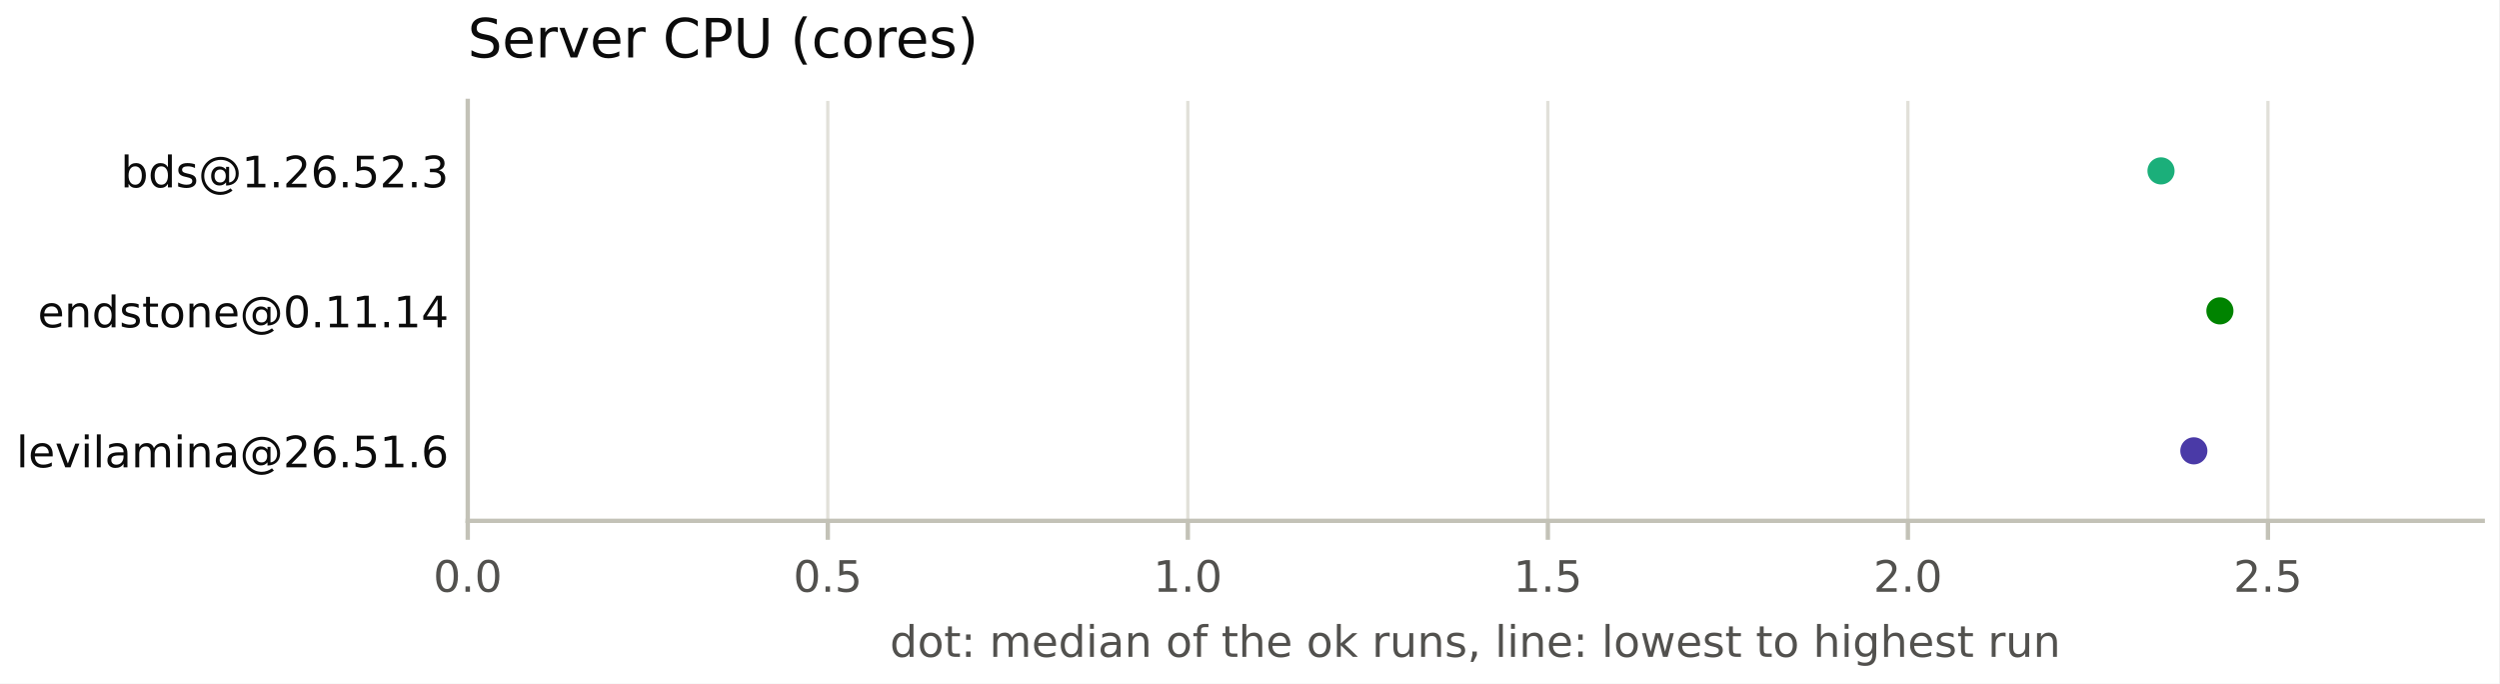
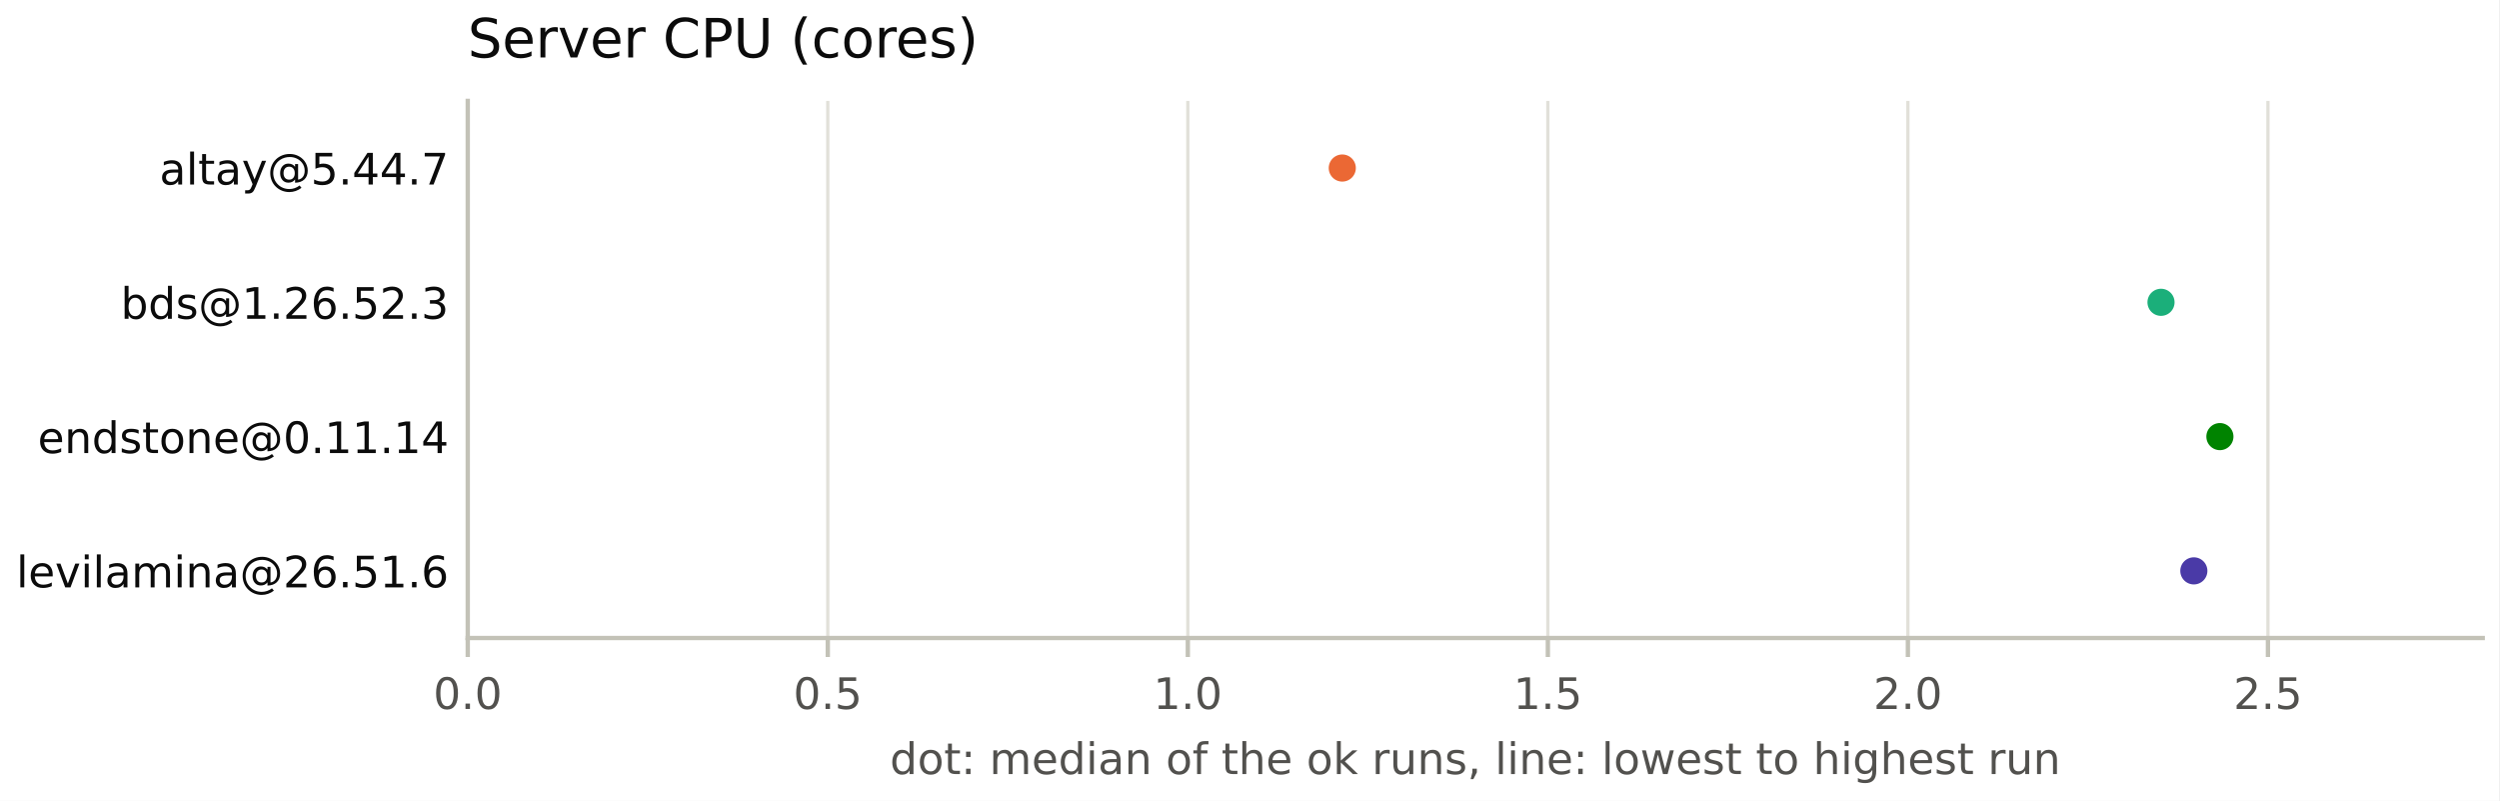
- <svg xmlns="http://www.w3.org/2000/svg" xmlns:xlink="http://www.w3.org/1999/xlink" width="460.8pt" height="126pt" viewBox="0 0 460.8 126" version="1.1">
+ <svg xmlns="http://www.w3.org/2000/svg" xmlns:xlink="http://www.w3.org/1999/xlink" width="460.8pt" height="147.6pt" viewBox="0 0 460.8 147.6" version="1.1">
  <defs>
    <style type="text/css">*{stroke-linejoin: round; stroke-linecap: butt}</style>
  </defs>
  <g id="figure_1">
    <g id="patch_1">
-       <path d="M 0 126  L 460.8 126  L 460.8 0  L 0 0  z " style="fill: #ffffff" />
+       <path d="M 0 147.6  L 460.8 147.6  L 460.8 0  L 0 0  z " style="fill: #ffffff" />
    </g>
    <g id="axes_1">
      <g id="patch_2">
-         <path d="M 86.25 95.999  L 457.8 95.999  L 457.8 18.598  L 86.25 18.598  z " style="fill: #ffffff" />
+         <path d="M 86.25 117.599  L 457.8 117.599  L 457.8 18.598  L 86.25 18.598  z " style="fill: #ffffff" />
      </g>
      <g id="matplotlib.axis_1">
        <g id="xtick_1">
          <g id="line2d_1">
-             <path d="M 86.25 95.999  L 86.25 18.598  " clip-path="url(#pf0646c6caa)" style="fill: none; stroke: #e1e0d9; stroke-width: 0.6; stroke-linecap: square" />
+             <path d="M 86.25 117.599  L 86.25 18.598  " clip-path="url(#pf6210214ea)" style="fill: none; stroke: #e1e0d9; stroke-width: 0.6; stroke-linecap: square" />
          </g>
          <g id="line2d_2">
            <defs>
-               <path id="mbf30def344" d="M 0 0  L 0 3.5  " style="stroke: #c3c2b7; stroke-width: 0.8" />
+               <path id="m7202a39d6b" d="M 0 0  L 0 3.5  " style="stroke: #c3c2b7; stroke-width: 0.8" />
            </defs>
            <g>
-               <use xlink:href="#mbf30def344" x="86.25" y="95.999" style="fill: #c3c2b7; stroke: #c3c2b7; stroke-width: 0.8" />
+               <use xlink:href="#m7202a39d6b" x="86.25" y="117.599" style="fill: #c3c2b7; stroke: #c3c2b7; stroke-width: 0.8" />
            </g>
          </g>
          <g id="text_1">
-             <g style="fill: #52514e" transform="translate(79.88899 109.0773) scale(0.08 -0.08)">
+             <g style="fill: #52514e" transform="translate(79.88899 130.6773) scale(0.08 -0.08)">
              <defs>
                <path id="DejaVuSans-13" d="M 2034 4250  Q 1547 4250 1301 3770  Q 1056 3291 1056 2328  Q 1056 1369 1301 889  Q 1547 409 2034 409  Q 2525 409 2770 889  Q 3016 1369 3016 2328  Q 3016 3291 2770 3770  Q 2525 4250 2034 4250  z M 2034 4750  Q 2819 4750 3233 4129  Q 3647 3509 3647 2328  Q 3647 1150 3233 529  Q 2819 -91 2034 -91  Q 1250 -91 836 529  Q 422 1150 422 2328  Q 422 3509 836 4129  Q 1250 4750 2034 4750  z " transform="scale(0.015625)" />
                <path id="DejaVuSans-11" d="M 684 794  L 1344 794  L 1344 0  L 684 0  L 684 794  z " transform="scale(0.015625)" />
              </defs>
              <use xlink:href="#DejaVuSans-13" />
              <use xlink:href="#DejaVuSans-11" transform="translate(63.625 0)" />
              <use xlink:href="#DejaVuSans-13" transform="translate(95.40625 0)" />
            </g>
          </g>
        </g>
        <g id="xtick_2">
          <g id="line2d_3">
-             <path d="M 152.639 95.999  L 152.639 18.598  " clip-path="url(#pf0646c6caa)" style="fill: none; stroke: #e1e0d9; stroke-width: 0.6; stroke-linecap: square" />
+             <path d="M 152.639 117.599  L 152.639 18.598  " clip-path="url(#pf6210214ea)" style="fill: none; stroke: #e1e0d9; stroke-width: 0.6; stroke-linecap: square" />
          </g>
          <g id="line2d_4">
            <g>
-               <use xlink:href="#mbf30def344" x="152.639" y="95.999" style="fill: #c3c2b7; stroke: #c3c2b7; stroke-width: 0.8" />
+               <use xlink:href="#m7202a39d6b" x="152.639" y="117.599" style="fill: #c3c2b7; stroke: #c3c2b7; stroke-width: 0.8" />
            </g>
          </g>
          <g id="text_2">
-             <g style="fill: #52514e" transform="translate(146.2775 109.0773) scale(0.08 -0.08)">
+             <g style="fill: #52514e" transform="translate(146.2775 130.6773) scale(0.08 -0.08)">
              <defs>
                <path id="DejaVuSans-18" d="M 691 4666  L 3169 4666  L 3169 4134  L 1269 4134  L 1269 2991  Q 1406 3038 1543 3061  Q 1681 3084 1819 3084  Q 2600 3084 3056 2656  Q 3513 2228 3513 1497  Q 3513 744 3044 326  Q 2575 -91 1722 -91  Q 1428 -91 1123 -41  Q 819 9 494 109  L 494 744  Q 775 591 1075 516  Q 1375 441 1709 441  Q 2250 441 2565 725  Q 2881 1009 2881 1497  Q 2881 1984 2565 2268  Q 2250 2553 1709 2553  Q 1456 2553 1204 2497  Q 953 2441 691 2322  L 691 4666  z " transform="scale(0.015625)" />
              </defs>
              <use xlink:href="#DejaVuSans-13" />
              <use xlink:href="#DejaVuSans-11" transform="translate(63.625 0)" />
              <use xlink:href="#DejaVuSans-18" transform="translate(95.40625 0)" />
            </g>
          </g>
        </g>
        <g id="xtick_3">
          <g id="line2d_5">
-             <path d="M 219.027 95.999  L 219.027 18.598  " clip-path="url(#pf0646c6caa)" style="fill: none; stroke: #e1e0d9; stroke-width: 0.6; stroke-linecap: square" />
+             <path d="M 219.027 117.599  L 219.027 18.598  " clip-path="url(#pf6210214ea)" style="fill: none; stroke: #e1e0d9; stroke-width: 0.6; stroke-linecap: square" />
          </g>
          <g id="line2d_6">
            <g>
-               <use xlink:href="#mbf30def344" x="219.027" y="95.999" style="fill: #c3c2b7; stroke: #c3c2b7; stroke-width: 0.8" />
+               <use xlink:href="#m7202a39d6b" x="219.027" y="117.599" style="fill: #c3c2b7; stroke: #c3c2b7; stroke-width: 0.8" />
            </g>
          </g>
          <g id="text_3">
-             <g style="fill: #52514e" transform="translate(212.6661 109.0773) scale(0.08 -0.08)">
+             <g style="fill: #52514e" transform="translate(212.6661 130.6773) scale(0.08 -0.08)">
              <defs>
                <path id="DejaVuSans-14" d="M 794 531  L 1825 531  L 1825 4091  L 703 3866  L 703 4441  L 1819 4666  L 2450 4666  L 2450 531  L 3481 531  L 3481 0  L 794 0  L 794 531  z " transform="scale(0.015625)" />
              </defs>
              <use xlink:href="#DejaVuSans-14" />
              <use xlink:href="#DejaVuSans-11" transform="translate(63.625 0)" />
              <use xlink:href="#DejaVuSans-13" transform="translate(95.40625 0)" />
            </g>
          </g>
        </g>
        <g id="xtick_4">
          <g id="line2d_7">
-             <path d="M 285.416 95.999  L 285.416 18.598  " clip-path="url(#pf0646c6caa)" style="fill: none; stroke: #e1e0d9; stroke-width: 0.6; stroke-linecap: square" />
+             <path d="M 285.416 117.599  L 285.416 18.598  " clip-path="url(#pf6210214ea)" style="fill: none; stroke: #e1e0d9; stroke-width: 0.6; stroke-linecap: square" />
          </g>
          <g id="line2d_8">
            <g>
-               <use xlink:href="#mbf30def344" x="285.416" y="95.999" style="fill: #c3c2b7; stroke: #c3c2b7; stroke-width: 0.8" />
+               <use xlink:href="#m7202a39d6b" x="285.416" y="117.599" style="fill: #c3c2b7; stroke: #c3c2b7; stroke-width: 0.8" />
            </g>
          </g>
          <g id="text_4">
-             <g style="fill: #52514e" transform="translate(279.0547 109.0773) scale(0.08 -0.08)">
+             <g style="fill: #52514e" transform="translate(279.0547 130.6773) scale(0.08 -0.08)">
              <use xlink:href="#DejaVuSans-14" />
              <use xlink:href="#DejaVuSans-11" transform="translate(63.625 0)" />
              <use xlink:href="#DejaVuSans-18" transform="translate(95.40625 0)" />
            </g>
          </g>
        </g>
        <g id="xtick_5">
          <g id="line2d_9">
-             <path d="M 351.804 95.999  L 351.804 18.598  " clip-path="url(#pf0646c6caa)" style="fill: none; stroke: #e1e0d9; stroke-width: 0.6; stroke-linecap: square" />
+             <path d="M 351.804 117.599  L 351.804 18.598  " clip-path="url(#pf6210214ea)" style="fill: none; stroke: #e1e0d9; stroke-width: 0.6; stroke-linecap: square" />
          </g>
          <g id="line2d_10">
            <g>
-               <use xlink:href="#mbf30def344" x="351.804" y="95.999" style="fill: #c3c2b7; stroke: #c3c2b7; stroke-width: 0.8" />
+               <use xlink:href="#m7202a39d6b" x="351.804" y="117.599" style="fill: #c3c2b7; stroke: #c3c2b7; stroke-width: 0.8" />
            </g>
          </g>
          <g id="text_5">
-             <g style="fill: #52514e" transform="translate(345.4432 109.0773) scale(0.08 -0.08)">
+             <g style="fill: #52514e" transform="translate(345.4432 130.6773) scale(0.08 -0.08)">
              <defs>
                <path id="DejaVuSans-15" d="M 1228 531  L 3431 531  L 3431 0  L 469 0  L 469 531  Q 828 903 1448 1529  Q 2069 2156 2228 2338  Q 2531 2678 2651 2914  Q 2772 3150 2772 3378  Q 2772 3750 2511 3984  Q 2250 4219 1831 4219  Q 1534 4219 1204 4116  Q 875 4013 500 3803  L 500 4441  Q 881 4594 1212 4672  Q 1544 4750 1819 4750  Q 2544 4750 2975 4387  Q 3406 4025 3406 3419  Q 3406 3131 3298 2873  Q 3191 2616 2906 2266  Q 2828 2175 2409 1742  Q 1991 1309 1228 531  z " transform="scale(0.015625)" />
              </defs>
              <use xlink:href="#DejaVuSans-15" />
              <use xlink:href="#DejaVuSans-11" transform="translate(63.625 0)" />
              <use xlink:href="#DejaVuSans-13" transform="translate(95.40625 0)" />
            </g>
          </g>
        </g>
        <g id="xtick_6">
          <g id="line2d_11">
-             <path d="M 418.193 95.999  L 418.193 18.598  " clip-path="url(#pf0646c6caa)" style="fill: none; stroke: #e1e0d9; stroke-width: 0.6; stroke-linecap: square" />
+             <path d="M 418.193 117.599  L 418.193 18.598  " clip-path="url(#pf6210214ea)" style="fill: none; stroke: #e1e0d9; stroke-width: 0.6; stroke-linecap: square" />
          </g>
          <g id="line2d_12">
            <g>
-               <use xlink:href="#mbf30def344" x="418.193" y="95.999" style="fill: #c3c2b7; stroke: #c3c2b7; stroke-width: 0.8" />
+               <use xlink:href="#m7202a39d6b" x="418.193" y="117.599" style="fill: #c3c2b7; stroke: #c3c2b7; stroke-width: 0.8" />
            </g>
          </g>
          <g id="text_6">
-             <g style="fill: #52514e" transform="translate(411.8318 109.0773) scale(0.08 -0.08)">
+             <g style="fill: #52514e" transform="translate(411.8318 130.6773) scale(0.08 -0.08)">
              <use xlink:href="#DejaVuSans-15" />
              <use xlink:href="#DejaVuSans-11" transform="translate(63.625 0)" />
              <use xlink:href="#DejaVuSans-18" transform="translate(95.40625 0)" />
            </g>
          </g>
        </g>
        <g id="text_7">
-           <g style="fill: #52514e" transform="translate(164.0894 121.0779) scale(0.08 -0.08)">
+           <g style="fill: #52514e" transform="translate(164.0894 142.6779) scale(0.08 -0.08)">
            <defs>
              <path id="DejaVuSans-47" d="M 2906 2969  L 2906 4863  L 3481 4863  L 3481 0  L 2906 0  L 2906 525  Q 2725 213 2448 61  Q 2172 -91 1784 -91  Q 1150 -91 751 415  Q 353 922 353 1747  Q 353 2572 751 3078  Q 1150 3584 1784 3584  Q 2172 3584 2448 3432  Q 2725 3281 2906 2969  z M 947 1747  Q 947 1113 1208 752  Q 1469 391 1925 391  Q 2381 391 2643 752  Q 2906 1113 2906 1747  Q 2906 2381 2643 2742  Q 2381 3103 1925 3103  Q 1469 3103 1208 2742  Q 947 2381 947 1747  z " transform="scale(0.015625)" />
              <path id="DejaVuSans-52" d="M 1959 3097  Q 1497 3097 1228 2736  Q 959 2375 959 1747  Q 959 1119 1226 758  Q 1494 397 1959 397  Q 2419 397 2687 759  Q 2956 1122 2956 1747  Q 2956 2369 2687 2733  Q 2419 3097 1959 3097  z M 1959 3584  Q 2709 3584 3137 3096  Q 3566 2609 3566 1747  Q 3566 888 3137 398  Q 2709 -91 1959 -91  Q 1206 -91 779 398  Q 353 888 353 1747  Q 353 2609 779 3096  Q 1206 3584 1959 3584  z " transform="scale(0.015625)" />
              <path id="DejaVuSans-57" d="M 1172 4494  L 1172 3500  L 2356 3500  L 2356 3053  L 1172 3053  L 1172 1153  Q 1172 725 1289 603  Q 1406 481 1766 481  L 2356 481  L 2356 0  L 1766 0  Q 1100 0 847 248  Q 594 497 594 1153  L 594 3053  L 172 3053  L 172 3500  L 594 3500  L 594 4494  L 1172 4494  z " transform="scale(0.015625)" />
              <path id="DejaVuSans-1d" d="M 750 794  L 1409 794  L 1409 0  L 750 0  L 750 794  z M 750 3309  L 1409 3309  L 1409 2516  L 750 2516  L 750 3309  z " transform="scale(0.015625)" />
              <path id="DejaVuSans-3" transform="scale(0.015625)" />
              <path id="DejaVuSans-50" d="M 3328 2828  Q 3544 3216 3844 3400  Q 4144 3584 4550 3584  Q 5097 3584 5394 3201  Q 5691 2819 5691 2113  L 5691 0  L 5113 0  L 5113 2094  Q 5113 2597 4934 2840  Q 4756 3084 4391 3084  Q 3944 3084 3684 2787  Q 3425 2491 3425 1978  L 3425 0  L 2847 0  L 2847 2094  Q 2847 2600 2669 2842  Q 2491 3084 2119 3084  Q 1678 3084 1418 2786  Q 1159 2488 1159 1978  L 1159 0  L 581 0  L 581 3500  L 1159 3500  L 1159 2956  Q 1356 3278 1631 3431  Q 1906 3584 2284 3584  Q 2666 3584 2933 3390  Q 3200 3197 3328 2828  z " transform="scale(0.015625)" />
              <path id="DejaVuSans-48" d="M 3597 1894  L 3597 1613  L 953 1613  Q 991 1019 1311 708  Q 1631 397 2203 397  Q 2534 397 2845 478  Q 3156 559 3463 722  L 3463 178  Q 3153 47 2828 -22  Q 2503 -91 2169 -91  Q 1331 -91 842 396  Q 353 884 353 1716  Q 353 2575 817 3079  Q 1281 3584 2069 3584  Q 2775 3584 3186 3129  Q 3597 2675 3597 1894  z M 3022 2063  Q 3016 2534 2758 2815  Q 2500 3097 2075 3097  Q 1594 3097 1305 2825  Q 1016 2553 972 2059  L 3022 2063  z " transform="scale(0.015625)" />
              <path id="DejaVuSans-4c" d="M 603 3500  L 1178 3500  L 1178 0  L 603 0  L 603 3500  z M 603 4863  L 1178 4863  L 1178 4134  L 603 4134  L 603 4863  z " transform="scale(0.015625)" />
              <path id="DejaVuSans-44" d="M 2194 1759  Q 1497 1759 1228 1600  Q 959 1441 959 1056  Q 959 750 1161 570  Q 1363 391 1709 391  Q 2188 391 2477 730  Q 2766 1069 2766 1631  L 2766 1759  L 2194 1759  z M 3341 1997  L 3341 0  L 2766 0  L 2766 531  Q 2569 213 2275 61  Q 1981 -91 1556 -91  Q 1019 -91 701 211  Q 384 513 384 1019  Q 384 1609 779 1909  Q 1175 2209 1959 2209  L 2766 2209  L 2766 2266  Q 2766 2663 2505 2880  Q 2244 3097 1772 3097  Q 1472 3097 1187 3025  Q 903 2953 641 2809  L 641 3341  Q 956 3463 1253 3523  Q 1550 3584 1831 3584  Q 2591 3584 2966 3190  Q 3341 2797 3341 1997  z " transform="scale(0.015625)" />
              <path id="DejaVuSans-51" d="M 3513 2113  L 3513 0  L 2938 0  L 2938 2094  Q 2938 2591 2744 2837  Q 2550 3084 2163 3084  Q 1697 3084 1428 2787  Q 1159 2491 1159 1978  L 1159 0  L 581 0  L 581 3500  L 1159 3500  L 1159 2956  Q 1366 3272 1645 3428  Q 1925 3584 2291 3584  Q 2894 3584 3203 3211  Q 3513 2838 3513 2113  z " transform="scale(0.015625)" />
              <path id="DejaVuSans-49" d="M 2375 4863  L 2375 4384  L 1825 4384  Q 1516 4384 1395 4259  Q 1275 4134 1275 3809  L 1275 3500  L 2222 3500  L 2222 3053  L 1275 3053  L 1275 0  L 697 0  L 697 3053  L 147 3053  L 147 3500  L 697 3500  L 697 3744  Q 697 4328 969 4595  Q 1241 4863 1831 4863  L 2375 4863  z " transform="scale(0.015625)" />
              <path id="DejaVuSans-4b" d="M 3513 2113  L 3513 0  L 2938 0  L 2938 2094  Q 2938 2591 2744 2837  Q 2550 3084 2163 3084  Q 1697 3084 1428 2787  Q 1159 2491 1159 1978  L 1159 0  L 581 0  L 581 4863  L 1159 4863  L 1159 2956  Q 1366 3272 1645 3428  Q 1925 3584 2291 3584  Q 2894 3584 3203 3211  Q 3513 2838 3513 2113  z " transform="scale(0.015625)" />
              <path id="DejaVuSans-4e" d="M 581 4863  L 1159 4863  L 1159 1991  L 2875 3500  L 3609 3500  L 1753 1863  L 3688 0  L 2938 0  L 1159 1709  L 1159 0  L 581 0  L 581 4863  z " transform="scale(0.015625)" />
              <path id="DejaVuSans-55" d="M 2631 2963  Q 2534 3019 2420 3045  Q 2306 3072 2169 3072  Q 1681 3072 1420 2755  Q 1159 2438 1159 1844  L 1159 0  L 581 0  L 581 3500  L 1159 3500  L 1159 2956  Q 1341 3275 1631 3429  Q 1922 3584 2338 3584  Q 2397 3584 2469 3576  Q 2541 3569 2628 3553  L 2631 2963  z " transform="scale(0.015625)" />
              <path id="DejaVuSans-58" d="M 544 1381  L 544 3500  L 1119 3500  L 1119 1403  Q 1119 906 1312 657  Q 1506 409 1894 409  Q 2359 409 2629 706  Q 2900 1003 2900 1516  L 2900 3500  L 3475 3500  L 3475 0  L 2900 0  L 2900 538  Q 2691 219 2414 64  Q 2138 -91 1772 -91  Q 1169 -91 856 284  Q 544 659 544 1381  z M 1991 3584  L 1991 3584  z " transform="scale(0.015625)" />
              <path id="DejaVuSans-56" d="M 2834 3397  L 2834 2853  Q 2591 2978 2328 3040  Q 2066 3103 1784 3103  Q 1356 3103 1142 2972  Q 928 2841 928 2578  Q 928 2378 1081 2264  Q 1234 2150 1697 2047  L 1894 2003  Q 2506 1872 2764 1633  Q 3022 1394 3022 966  Q 3022 478 2636 193  Q 2250 -91 1575 -91  Q 1294 -91 989 -36  Q 684 19 347 128  L 347 722  Q 666 556 975 473  Q 1284 391 1588 391  Q 1994 391 2212 530  Q 2431 669 2431 922  Q 2431 1156 2273 1281  Q 2116 1406 1581 1522  L 1381 1569  Q 847 1681 609 1914  Q 372 2147 372 2553  Q 372 3047 722 3315  Q 1072 3584 1716 3584  Q 2034 3584 2315 3537  Q 2597 3491 2834 3397  z " transform="scale(0.015625)" />
              <path id="DejaVuSans-f" d="M 750 794  L 1409 794  L 1409 256  L 897 -744  L 494 -744  L 750 256  L 750 794  z " transform="scale(0.015625)" />
              <path id="DejaVuSans-4f" d="M 603 4863  L 1178 4863  L 1178 0  L 603 0  L 603 4863  z " transform="scale(0.015625)" />
              <path id="DejaVuSans-5a" d="M 269 3500  L 844 3500  L 1563 769  L 2278 3500  L 2956 3500  L 3675 769  L 4391 3500  L 4966 3500  L 4050 0  L 3372 0  L 2619 2869  L 1863 0  L 1184 0  L 269 3500  z " transform="scale(0.015625)" />
              <path id="DejaVuSans-4a" d="M 2906 1791  Q 2906 2416 2648 2759  Q 2391 3103 1925 3103  Q 1463 3103 1205 2759  Q 947 2416 947 1791  Q 947 1169 1205 825  Q 1463 481 1925 481  Q 2391 481 2648 825  Q 2906 1169 2906 1791  z M 3481 434  Q 3481 -459 3084 -895  Q 2688 -1331 1869 -1331  Q 1566 -1331 1297 -1286  Q 1028 -1241 775 -1147  L 775 -588  Q 1028 -725 1275 -790  Q 1522 -856 1778 -856  Q 2344 -856 2625 -561  Q 2906 -266 2906 331  L 2906 616  Q 2728 306 2450 153  Q 2172 0 1784 0  Q 1141 0 747 490  Q 353 981 353 1791  Q 353 2603 747 3093  Q 1141 3584 1784 3584  Q 2172 3584 2450 3431  Q 2728 3278 2906 2969  L 2906 3500  L 3481 3500  L 3481 434  z " transform="scale(0.015625)" />
            </defs>
            <use xlink:href="#DejaVuSans-47" />
            <use xlink:href="#DejaVuSans-52" transform="translate(63.48438 0)" />
            <use xlink:href="#DejaVuSans-57" transform="translate(124.6719 0)" />
            <use xlink:href="#DejaVuSans-1d" transform="translate(163.875 0)" />
            <use xlink:href="#DejaVuSans-3" transform="translate(197.5625 0)" />
            <use xlink:href="#DejaVuSans-50" transform="translate(229.3438 0)" />
            <use xlink:href="#DejaVuSans-48" transform="translate(326.75 0)" />
            <use xlink:href="#DejaVuSans-47" transform="translate(388.2812 0)" />
            <use xlink:href="#DejaVuSans-4c" transform="translate(451.7656 0)" />
            <use xlink:href="#DejaVuSans-44" transform="translate(479.5469 0)" />
            <use xlink:href="#DejaVuSans-51" transform="translate(540.8281 0)" />
            <use xlink:href="#DejaVuSans-3" transform="translate(604.2031 0)" />
            <use xlink:href="#DejaVuSans-52" transform="translate(635.9844 0)" />
            <use xlink:href="#DejaVuSans-49" transform="translate(697.1719 0)" />
            <use xlink:href="#DejaVuSans-3" transform="translate(732.375 0)" />
            <use xlink:href="#DejaVuSans-57" transform="translate(764.1562 0)" />
            <use xlink:href="#DejaVuSans-4b" transform="translate(803.3594 0)" />
            <use xlink:href="#DejaVuSans-48" transform="translate(866.7344 0)" />
            <use xlink:href="#DejaVuSans-3" transform="translate(928.2656 0)" />
            <use xlink:href="#DejaVuSans-52" transform="translate(960.0469 0)" />
            <use xlink:href="#DejaVuSans-4e" transform="translate(1021.234 0)" />
            <use xlink:href="#DejaVuSans-3" transform="translate(1079.141 0)" />
            <use xlink:href="#DejaVuSans-55" transform="translate(1110.922 0)" />
            <use xlink:href="#DejaVuSans-58" transform="translate(1152.031 0)" />
            <use xlink:href="#DejaVuSans-51" transform="translate(1215.406 0)" />
            <use xlink:href="#DejaVuSans-56" transform="translate(1278.781 0)" />
            <use xlink:href="#DejaVuSans-f" transform="translate(1330.875 0)" />
            <use xlink:href="#DejaVuSans-3" transform="translate(1362.656 0)" />
            <use xlink:href="#DejaVuSans-4f" transform="translate(1394.438 0)" />
            <use xlink:href="#DejaVuSans-4c" transform="translate(1422.219 0)" />
            <use xlink:href="#DejaVuSans-51" transform="translate(1450 0)" />
            <use xlink:href="#DejaVuSans-48" transform="translate(1513.375 0)" />
            <use xlink:href="#DejaVuSans-1d" transform="translate(1574.906 0)" />
            <use xlink:href="#DejaVuSans-3" transform="translate(1608.594 0)" />
            <use xlink:href="#DejaVuSans-4f" transform="translate(1640.375 0)" />
            <use xlink:href="#DejaVuSans-52" transform="translate(1668.156 0)" />
            <use xlink:href="#DejaVuSans-5a" transform="translate(1729.344 0)" />
            <use xlink:href="#DejaVuSans-48" transform="translate(1811.125 0)" />
            <use xlink:href="#DejaVuSans-56" transform="translate(1872.656 0)" />
            <use xlink:href="#DejaVuSans-57" transform="translate(1924.75 0)" />
            <use xlink:href="#DejaVuSans-3" transform="translate(1963.953 0)" />
            <use xlink:href="#DejaVuSans-57" transform="translate(1995.734 0)" />
            <use xlink:href="#DejaVuSans-52" transform="translate(2034.938 0)" />
            <use xlink:href="#DejaVuSans-3" transform="translate(2096.125 0)" />
            <use xlink:href="#DejaVuSans-4b" transform="translate(2127.906 0)" />
            <use xlink:href="#DejaVuSans-4c" transform="translate(2191.281 0)" />
            <use xlink:href="#DejaVuSans-4a" transform="translate(2219.062 0)" />
            <use xlink:href="#DejaVuSans-4b" transform="translate(2282.547 0)" />
            <use xlink:href="#DejaVuSans-48" transform="translate(2345.922 0)" />
            <use xlink:href="#DejaVuSans-56" transform="translate(2407.453 0)" />
            <use xlink:href="#DejaVuSans-57" transform="translate(2459.547 0)" />
            <use xlink:href="#DejaVuSans-3" transform="translate(2498.75 0)" />
            <use xlink:href="#DejaVuSans-55" transform="translate(2530.531 0)" />
            <use xlink:href="#DejaVuSans-58" transform="translate(2571.641 0)" />
            <use xlink:href="#DejaVuSans-51" transform="translate(2635.016 0)" />
          </g>
        </g>
      </g>
      <g id="matplotlib.axis_2">
        <g id="ytick_1">
          <g id="line2d_13" />
          <g id="text_8">
-             <g style="fill: #0b0b0b" transform="translate(22.25774 34.53748) scale(0.08 -0.08)">
+             <g style="fill: #0b0b0b" transform="translate(29.40649 34.01243) scale(0.08 -0.08)">
+               <defs>
+                 <path id="DejaVuSans-5c" d="M 2059 -325  Q 1816 -950 1584 -1140  Q 1353 -1331 966 -1331  L 506 -1331  L 506 -850  L 844 -850  Q 1081 -850 1212 -737  Q 1344 -625 1503 -206  L 1606 56  L 191 3500  L 800 3500  L 1894 763  L 2988 3500  L 3597 3500  L 2059 -325  z " transform="scale(0.015625)" />
+                 <path id="DejaVuSans-23" d="M 2381 1678  Q 2381 1231 2603 976  Q 2825 722 3213 722  Q 3597 722 3817 978  Q 4038 1234 4038 1678  Q 4038 2116 3813 2373  Q 3588 2631 3206 2631  Q 2828 2631 2604 2375  Q 2381 2119 2381 1678  z M 4084 744  Q 3897 503 3655 389  Q 3413 275 3091 275  Q 2553 275 2217 664  Q 1881 1053 1881 1678  Q 1881 2303 2218 2693  Q 2556 3084 3091 3084  Q 3413 3084 3656 2967  Q 3900 2850 4084 2613  L 4084 3022  L 4531 3022  L 4531 722  Q 4988 791 5245 1139  Q 5503 1488 5503 2041  Q 5503 2375 5404 2669  Q 5306 2963 5106 3213  Q 4781 3622 4314 3839  Q 3847 4056 3297 4056  Q 2913 4056 2559 3954  Q 2206 3853 1906 3653  Q 1416 3334 1139 2817  Q 863 2300 863 1697  Q 863 1200 1042 765  Q 1222 331 1563 0  Q 1891 -325 2322 -495  Q 2753 -666 3244 -666  Q 3647 -666 4036 -530  Q 4425 -394 4750 -141  L 5031 -488  Q 4641 -791 4180 -952  Q 3719 -1113 3244 -1113  Q 2666 -1113 2153 -908  Q 1641 -703 1241 -313  Q 841 78 631 592  Q 422 1106 422 1697  Q 422 2266 634 2781  Q 847 3297 1241 3688  Q 1644 4084 2172 4295  Q 2700 4506 3291 4506  Q 3953 4506 4520 4234  Q 5088 3963 5472 3463  Q 5706 3156 5829 2797  Q 5953 2438 5953 2053  Q 5953 1231 5456 756  Q 4959 281 4084 263  L 4084 744  z " transform="scale(0.015625)" />
+                 <path id="DejaVuSans-17" d="M 2419 4116  L 825 1625  L 2419 1625  L 2419 4116  z M 2253 4666  L 3047 4666  L 3047 1625  L 3713 1625  L 3713 1100  L 3047 1100  L 3047 0  L 2419 0  L 2419 1100  L 313 1100  L 313 1709  L 2253 4666  z " transform="scale(0.015625)" />
+                 <path id="DejaVuSans-1a" d="M 525 4666  L 3525 4666  L 3525 4397  L 1831 0  L 1172 0  L 2766 4134  L 525 4134  L 525 4666  z " transform="scale(0.015625)" />
+               </defs>
+               <use xlink:href="#DejaVuSans-44" />
+               <use xlink:href="#DejaVuSans-4f" transform="translate(61.28125 0)" />
+               <use xlink:href="#DejaVuSans-57" transform="translate(89.0625 0)" />
+               <use xlink:href="#DejaVuSans-44" transform="translate(128.2656 0)" />
+               <use xlink:href="#DejaVuSans-5c" transform="translate(189.5469 0)" />
+               <use xlink:href="#DejaVuSans-23" transform="translate(248.7344 0)" />
+               <use xlink:href="#DejaVuSans-18" transform="translate(348.7344 0)" />
+               <use xlink:href="#DejaVuSans-11" transform="translate(412.3594 0)" />
+               <use xlink:href="#DejaVuSans-17" transform="translate(444.1406 0)" />
+               <use xlink:href="#DejaVuSans-17" transform="translate(507.7656 0)" />
+               <use xlink:href="#DejaVuSans-11" transform="translate(571.3906 0)" />
+               <use xlink:href="#DejaVuSans-1a" transform="translate(603.1719 0)" />
+             </g>
+           </g>
+         </g>
+         <g id="ytick_2">
+           <g id="line2d_14" />
+           <g id="text_9">
+             <g style="fill: #0b0b0b" transform="translate(22.25774 58.76274) scale(0.08 -0.08)">
              <defs>
                <path id="DejaVuSans-45" d="M 3116 1747  Q 3116 2381 2855 2742  Q 2594 3103 2138 3103  Q 1681 3103 1420 2742  Q 1159 2381 1159 1747  Q 1159 1113 1420 752  Q 1681 391 2138 391  Q 2594 391 2855 752  Q 3116 1113 3116 1747  z M 1159 2969  Q 1341 3281 1617 3432  Q 1894 3584 2278 3584  Q 2916 3584 3314 3078  Q 3713 2572 3713 1747  Q 3713 922 3314 415  Q 2916 -91 2278 -91  Q 1894 -91 1617 61  Q 1341 213 1159 525  L 1159 0  L 581 0  L 581 4863  L 1159 4863  L 1159 2969  z " transform="scale(0.015625)" />
-                 <path id="DejaVuSans-23" d="M 2381 1678  Q 2381 1231 2603 976  Q 2825 722 3213 722  Q 3597 722 3817 978  Q 4038 1234 4038 1678  Q 4038 2116 3813 2373  Q 3588 2631 3206 2631  Q 2828 2631 2604 2375  Q 2381 2119 2381 1678  z M 4084 744  Q 3897 503 3655 389  Q 3413 275 3091 275  Q 2553 275 2217 664  Q 1881 1053 1881 1678  Q 1881 2303 2218 2693  Q 2556 3084 3091 3084  Q 3413 3084 3656 2967  Q 3900 2850 4084 2613  L 4084 3022  L 4531 3022  L 4531 722  Q 4988 791 5245 1139  Q 5503 1488 5503 2041  Q 5503 2375 5404 2669  Q 5306 2963 5106 3213  Q 4781 3622 4314 3839  Q 3847 4056 3297 4056  Q 2913 4056 2559 3954  Q 2206 3853 1906 3653  Q 1416 3334 1139 2817  Q 863 2300 863 1697  Q 863 1200 1042 765  Q 1222 331 1563 0  Q 1891 -325 2322 -495  Q 2753 -666 3244 -666  Q 3647 -666 4036 -530  Q 4425 -394 4750 -141  L 5031 -488  Q 4641 -791 4180 -952  Q 3719 -1113 3244 -1113  Q 2666 -1113 2153 -908  Q 1641 -703 1241 -313  Q 841 78 631 592  Q 422 1106 422 1697  Q 422 2266 634 2781  Q 847 3297 1241 3688  Q 1644 4084 2172 4295  Q 2700 4506 3291 4506  Q 3953 4506 4520 4234  Q 5088 3963 5472 3463  Q 5706 3156 5829 2797  Q 5953 2438 5953 2053  Q 5953 1231 5456 756  Q 4959 281 4084 263  L 4084 744  z " transform="scale(0.015625)" />
                <path id="DejaVuSans-19" d="M 2113 2584  Q 1688 2584 1439 2293  Q 1191 2003 1191 1497  Q 1191 994 1439 701  Q 1688 409 2113 409  Q 2538 409 2786 701  Q 3034 994 3034 1497  Q 3034 2003 2786 2293  Q 2538 2584 2113 2584  z M 3366 4563  L 3366 3988  Q 3128 4100 2886 4159  Q 2644 4219 2406 4219  Q 1781 4219 1451 3797  Q 1122 3375 1075 2522  Q 1259 2794 1537 2939  Q 1816 3084 2150 3084  Q 2853 3084 3261 2657  Q 3669 2231 3669 1497  Q 3669 778 3244 343  Q 2819 -91 2113 -91  Q 1303 -91 875 529  Q 447 1150 447 2328  Q 447 3434 972 4092  Q 1497 4750 2381 4750  Q 2619 4750 2861 4703  Q 3103 4656 3366 4563  z " transform="scale(0.015625)" />
                <path id="DejaVuSans-16" d="M 2597 2516  Q 3050 2419 3304 2112  Q 3559 1806 3559 1356  Q 3559 666 3084 287  Q 2609 -91 1734 -91  Q 1441 -91 1130 -33  Q 819 25 488 141  L 488 750  Q 750 597 1062 519  Q 1375 441 1716 441  Q 2309 441 2620 675  Q 2931 909 2931 1356  Q 2931 1769 2642 2001  Q 2353 2234 1838 2234  L 1294 2234  L 1294 2753  L 1863 2753  Q 2328 2753 2575 2939  Q 2822 3125 2822 3475  Q 2822 3834 2567 4026  Q 2313 4219 1838 4219  Q 1578 4219 1281 4162  Q 984 4106 628 3988  L 628 4550  Q 988 4650 1302 4700  Q 1616 4750 1894 4750  Q 2613 4750 3031 4423  Q 3450 4097 3450 3541  Q 3450 3153 3228 2886  Q 3006 2619 2597 2516  z " transform="scale(0.015625)" />
              </defs>
              <use xlink:href="#DejaVuSans-45" />
              <use xlink:href="#DejaVuSans-47" transform="translate(63.48438 0)" />
              <use xlink:href="#DejaVuSans-56" transform="translate(126.9688 0)" />
              <use xlink:href="#DejaVuSans-23" transform="translate(179.0625 0)" />
              <use xlink:href="#DejaVuSans-14" transform="translate(279.0625 0)" />
              <use xlink:href="#DejaVuSans-11" transform="translate(342.6875 0)" />
              <use xlink:href="#DejaVuSans-15" transform="translate(374.4688 0)" />
              <use xlink:href="#DejaVuSans-19" transform="translate(438.0938 0)" />
              <use xlink:href="#DejaVuSans-11" transform="translate(501.7188 0)" />
              <use xlink:href="#DejaVuSans-18" transform="translate(533.5 0)" />
              <use xlink:href="#DejaVuSans-15" transform="translate(597.125 0)" />
              <use xlink:href="#DejaVuSans-11" transform="translate(660.75 0)" />
              <use xlink:href="#DejaVuSans-16" transform="translate(692.5312 0)" />
            </g>
          </g>
        </g>
-         <g id="ytick_2">
-           <g id="line2d_14" />
-           <g id="text_9">
-             <g style="fill: #0b0b0b" transform="translate(6.95274 60.33789) scale(0.08 -0.08)">
-               <defs>
-                 <path id="DejaVuSans-17" d="M 2419 4116  L 825 1625  L 2419 1625  L 2419 4116  z M 2253 4666  L 3047 4666  L 3047 1625  L 3713 1625  L 3713 1100  L 3047 1100  L 3047 0  L 2419 0  L 2419 1100  L 313 1100  L 313 1709  L 2253 4666  z " transform="scale(0.015625)" />
-               </defs>
+         <g id="ytick_3">
+           <g id="line2d_15" />
+           <g id="text_10">
+             <g style="fill: #0b0b0b" transform="translate(6.95274 83.51305) scale(0.08 -0.08)">
              <use xlink:href="#DejaVuSans-48" />
              <use xlink:href="#DejaVuSans-51" transform="translate(61.53125 0)" />
              <use xlink:href="#DejaVuSans-47" transform="translate(124.9062 0)" />
              <use xlink:href="#DejaVuSans-56" transform="translate(188.3906 0)" />
              <use xlink:href="#DejaVuSans-57" transform="translate(240.4844 0)" />
              <use xlink:href="#DejaVuSans-52" transform="translate(279.6875 0)" />
              <use xlink:href="#DejaVuSans-51" transform="translate(340.875 0)" />
              <use xlink:href="#DejaVuSans-48" transform="translate(404.25 0)" />
              <use xlink:href="#DejaVuSans-23" transform="translate(465.7812 0)" />
              <use xlink:href="#DejaVuSans-13" transform="translate(565.7812 0)" />
              <use xlink:href="#DejaVuSans-11" transform="translate(629.4062 0)" />
              <use xlink:href="#DejaVuSans-14" transform="translate(661.1875 0)" />
              <use xlink:href="#DejaVuSans-14" transform="translate(724.8125 0)" />
              <use xlink:href="#DejaVuSans-11" transform="translate(788.4375 0)" />
              <use xlink:href="#DejaVuSans-14" transform="translate(820.2188 0)" />
              <use xlink:href="#DejaVuSans-17" transform="translate(883.8438 0)" />
            </g>
          </g>
        </g>
-         <g id="ytick_3">
-           <g id="line2d_15" />
-           <g id="text_10">
-             <g style="fill: #0b0b0b" transform="translate(3.00024 86.1383) scale(0.08 -0.08)">
+         <g id="ytick_4">
+           <g id="line2d_16" />
+           <g id="text_11">
+             <g style="fill: #0b0b0b" transform="translate(3.00024 108.2634) scale(0.08 -0.08)">
              <defs>
                <path id="DejaVuSans-59" d="M 191 3500  L 800 3500  L 1894 563  L 2988 3500  L 3597 3500  L 2284 0  L 1503 0  L 191 3500  z " transform="scale(0.015625)" />
              </defs>
              <use xlink:href="#DejaVuSans-4f" />
              <use xlink:href="#DejaVuSans-48" transform="translate(27.78125 0)" />
              <use xlink:href="#DejaVuSans-59" transform="translate(89.3125 0)" />
              <use xlink:href="#DejaVuSans-4c" transform="translate(148.5 0)" />
              <use xlink:href="#DejaVuSans-4f" transform="translate(176.2812 0)" />
              <use xlink:href="#DejaVuSans-44" transform="translate(204.0625 0)" />
              <use xlink:href="#DejaVuSans-50" transform="translate(265.3438 0)" />
              <use xlink:href="#DejaVuSans-4c" transform="translate(362.75 0)" />
              <use xlink:href="#DejaVuSans-51" transform="translate(390.5312 0)" />
              <use xlink:href="#DejaVuSans-44" transform="translate(453.9062 0)" />
              <use xlink:href="#DejaVuSans-23" transform="translate(515.1875 0)" />
              <use xlink:href="#DejaVuSans-15" transform="translate(615.1875 0)" />
              <use xlink:href="#DejaVuSans-19" transform="translate(678.8125 0)" />
              <use xlink:href="#DejaVuSans-11" transform="translate(742.4375 0)" />
              <use xlink:href="#DejaVuSans-18" transform="translate(774.2188 0)" />
              <use xlink:href="#DejaVuSans-14" transform="translate(837.8438 0)" />
              <use xlink:href="#DejaVuSans-11" transform="translate(901.4688 0)" />
              <use xlink:href="#DejaVuSans-19" transform="translate(933.25 0)" />
            </g>
          </g>
        </g>
      </g>
      <g id="LineCollection_1">
-         <path d="M 398.476 31.498  L 398.476 31.498  " clip-path="url(#pf0646c6caa)" style="fill: none; stroke: #1baf7a; stroke-width: 1.5" />
-       </g>
-       <g id="line2d_16">
-         <defs>
-           <path id="m97c2242482" d="M 0 3  C 0.796 3 1.559 2.684 2.121 2.121  C 2.684 1.559 3 0.796 3 0  C 3 -0.796 2.684 -1.559 2.121 -2.121  C 1.559 -2.684 0.796 -3 0 -3  C -0.796 -3 -1.559 -2.684 -2.121 -2.121  C -2.684 -1.559 -3 -0.796 -3 0  C -3 0.796 -2.684 1.559 -2.121 2.121  C -1.559 2.684 -0.796 3 0 3  z " style="stroke: #ffffff" />
-         </defs>
-         <g clip-path="url(#pf0646c6caa)">
-           <use xlink:href="#m97c2242482" x="398.476" y="31.498" style="fill: #1baf7a; stroke: #ffffff" />
-         </g>
-       </g>
-       <g id="LineCollection_2">
-         <path d="M 409.337 57.299  L 409.337 57.299  " clip-path="url(#pf0646c6caa)" style="fill: none; stroke: #008300; stroke-width: 1.5" />
+         <path d="M 247.508 30.973  L 247.508 30.973  " clip-path="url(#pf6210214ea)" style="fill: none; stroke: #eb6834; stroke-width: 1.5" />
      </g>
      <g id="line2d_17">
        <defs>
-           <path id="mac8d1056b2" d="M 0 3  C 0.796 3 1.559 2.684 2.121 2.121  C 2.684 1.559 3 0.796 3 0  C 3 -0.796 2.684 -1.559 2.121 -2.121  C 1.559 -2.684 0.796 -3 0 -3  C -0.796 -3 -1.559 -2.684 -2.121 -2.121  C -2.684 -1.559 -3 -0.796 -3 0  C -3 0.796 -2.684 1.559 -2.121 2.121  C -1.559 2.684 -0.796 3 0 3  z " style="stroke: #ffffff" />
+           <path id="m55401fb1fe" d="M 0 3  C 0.796 3 1.559 2.684 2.121 2.121  C 2.684 1.559 3 0.796 3 0  C 3 -0.796 2.684 -1.559 2.121 -2.121  C 1.559 -2.684 0.796 -3 0 -3  C -0.796 -3 -1.559 -2.684 -2.121 -2.121  C -2.684 -1.559 -3 -0.796 -3 0  C -3 0.796 -2.684 1.559 -2.121 2.121  C -1.559 2.684 -0.796 3 0 3  z " style="stroke: #ffffff" />
        </defs>
-         <g clip-path="url(#pf0646c6caa)">
-           <use xlink:href="#mac8d1056b2" x="409.337" y="57.299" style="fill: #008300; stroke: #ffffff" />
-         </g>
-       </g>
-       <g id="LineCollection_3">
-         <path d="M 404.53 83.099  L 404.53 83.099  " clip-path="url(#pf0646c6caa)" style="fill: none; stroke: #4a3aa7; stroke-width: 1.5" />
+         <g clip-path="url(#pf6210214ea)">
+           <use xlink:href="#m55401fb1fe" x="247.508" y="30.973" style="fill: #eb6834; stroke: #ffffff" />
+         </g>
+       </g>
+       <g id="LineCollection_2">
+         <path d="M 398.476 55.723  L 398.476 55.723  " clip-path="url(#pf6210214ea)" style="fill: none; stroke: #1baf7a; stroke-width: 1.5" />
      </g>
      <g id="line2d_18">
        <defs>
-           <path id="m2c2bef0794" d="M 0 3  C 0.796 3 1.559 2.684 2.121 2.121  C 2.684 1.559 3 0.796 3 0  C 3 -0.796 2.684 -1.559 2.121 -2.121  C 1.559 -2.684 0.796 -3 0 -3  C -0.796 -3 -1.559 -2.684 -2.121 -2.121  C -2.684 -1.559 -3 -0.796 -3 0  C -3 0.796 -2.684 1.559 -2.121 2.121  C -1.559 2.684 -0.796 3 0 3  z " style="stroke: #ffffff" />
+           <path id="m2c96c8e68c" d="M 0 3  C 0.796 3 1.559 2.684 2.121 2.121  C 2.684 1.559 3 0.796 3 0  C 3 -0.796 2.684 -1.559 2.121 -2.121  C 1.559 -2.684 0.796 -3 0 -3  C -0.796 -3 -1.559 -2.684 -2.121 -2.121  C -2.684 -1.559 -3 -0.796 -3 0  C -3 0.796 -2.684 1.559 -2.121 2.121  C -1.559 2.684 -0.796 3 0 3  z " style="stroke: #ffffff" />
        </defs>
-         <g clip-path="url(#pf0646c6caa)">
-           <use xlink:href="#m2c2bef0794" x="404.53" y="83.099" style="fill: #4a3aa7; stroke: #ffffff" />
+         <g clip-path="url(#pf6210214ea)">
+           <use xlink:href="#m2c96c8e68c" x="398.476" y="55.723" style="fill: #1baf7a; stroke: #ffffff" />
+         </g>
+       </g>
+       <g id="LineCollection_3">
+         <path d="M 409.337 80.474  L 409.337 80.474  " clip-path="url(#pf6210214ea)" style="fill: none; stroke: #008300; stroke-width: 1.5" />
+       </g>
+       <g id="line2d_19">
+         <defs>
+           <path id="m3ecc4b749a" d="M 0 3  C 0.796 3 1.559 2.684 2.121 2.121  C 2.684 1.559 3 0.796 3 0  C 3 -0.796 2.684 -1.559 2.121 -2.121  C 1.559 -2.684 0.796 -3 0 -3  C -0.796 -3 -1.559 -2.684 -2.121 -2.121  C -2.684 -1.559 -3 -0.796 -3 0  C -3 0.796 -2.684 1.559 -2.121 2.121  C -1.559 2.684 -0.796 3 0 3  z " style="stroke: #ffffff" />
+         </defs>
+         <g clip-path="url(#pf6210214ea)">
+           <use xlink:href="#m3ecc4b749a" x="409.337" y="80.474" style="fill: #008300; stroke: #ffffff" />
+         </g>
+       </g>
+       <g id="LineCollection_4">
+         <path d="M 404.53 105.224  L 404.53 105.224  " clip-path="url(#pf6210214ea)" style="fill: none; stroke: #4a3aa7; stroke-width: 1.5" />
+       </g>
+       <g id="line2d_20">
+         <defs>
+           <path id="m2cb62a7bf4" d="M 0 3  C 0.796 3 1.559 2.684 2.121 2.121  C 2.684 1.559 3 0.796 3 0  C 3 -0.796 2.684 -1.559 2.121 -2.121  C 1.559 -2.684 0.796 -3 0 -3  C -0.796 -3 -1.559 -2.684 -2.121 -2.121  C -2.684 -1.559 -3 -0.796 -3 0  C -3 0.796 -2.684 1.559 -2.121 2.121  C -1.559 2.684 -0.796 3 0 3  z " style="stroke: #ffffff" />
+         </defs>
+         <g clip-path="url(#pf6210214ea)">
+           <use xlink:href="#m2cb62a7bf4" x="404.53" y="105.224" style="fill: #4a3aa7; stroke: #ffffff" />
        </g>
      </g>
      <g id="patch_3">
-         <path d="M 86.25 95.999  L 86.25 18.598  " style="fill: none; stroke: #c3c2b7; stroke-width: 0.8; stroke-linejoin: miter; stroke-linecap: square" />
+         <path d="M 86.25 117.599  L 86.25 18.598  " style="fill: none; stroke: #c3c2b7; stroke-width: 0.8; stroke-linejoin: miter; stroke-linecap: square" />
      </g>
      <g id="patch_4">
-         <path d="M 86.25 95.999  L 457.8 95.999  " style="fill: none; stroke: #c3c2b7; stroke-width: 0.8; stroke-linejoin: miter; stroke-linecap: square" />
-       </g>
-       <g id="text_11">
+         <path d="M 86.25 117.599  L 457.8 117.599  " style="fill: none; stroke: #c3c2b7; stroke-width: 0.8; stroke-linejoin: miter; stroke-linecap: square" />
+       </g>
+       <g id="text_12">
        <g style="fill: #0b0b0b" transform="translate(86.25024 10.5979) scale(0.1 -0.1)">
          <defs>
            <path id="DejaVuSans-36" d="M 3425 4513  L 3425 3897  Q 3066 4069 2747 4153  Q 2428 4238 2131 4238  Q 1616 4238 1336 4038  Q 1056 3838 1056 3469  Q 1056 3159 1242 3001  Q 1428 2844 1947 2747  L 2328 2669  Q 3034 2534 3370 2195  Q 3706 1856 3706 1288  Q 3706 609 3251 259  Q 2797 -91 1919 -91  Q 1588 -91 1214 -16  Q 841 59 441 206  L 441 856  Q 825 641 1194 531  Q 1563 422 1919 422  Q 2459 422 2753 634  Q 3047 847 3047 1241  Q 3047 1584 2836 1778  Q 2625 1972 2144 2069  L 1759 2144  Q 1053 2284 737 2584  Q 422 2884 422 3419  Q 422 4038 858 4394  Q 1294 4750 2059 4750  Q 2388 4750 2728 4690  Q 3069 4631 3425 4513  z " transform="scale(0.015625)" />
            <path id="DejaVuSans-26" d="M 4122 4306  L 4122 3641  Q 3803 3938 3442 4084  Q 3081 4231 2675 4231  Q 1875 4231 1450 3742  Q 1025 3253 1025 2328  Q 1025 1406 1450 917  Q 1875 428 2675 428  Q 3081 428 3442 575  Q 3803 722 4122 1019  L 4122 359  Q 3791 134 3420 21  Q 3050 -91 2638 -91  Q 1578 -91 968 557  Q 359 1206 359 2328  Q 359 3453 968 4101  Q 1578 4750 2638 4750  Q 3056 4750 3426 4639  Q 3797 4528 4122 4306  z " transform="scale(0.015625)" />
            <path id="DejaVuSans-33" d="M 1259 4147  L 1259 2394  L 2053 2394  Q 2494 2394 2734 2622  Q 2975 2850 2975 3272  Q 2975 3691 2734 3919  Q 2494 4147 2053 4147  L 1259 4147  z M 628 4666  L 2053 4666  Q 2838 4666 3239 4311  Q 3641 3956 3641 3272  Q 3641 2581 3239 2228  Q 2838 1875 2053 1875  L 1259 1875  L 1259 0  L 628 0  L 628 4666  z " transform="scale(0.015625)" />
            <path id="DejaVuSans-38" d="M 556 4666  L 1191 4666  L 1191 1831  Q 1191 1081 1462 751  Q 1734 422 2344 422  Q 2950 422 3222 751  Q 3494 1081 3494 1831  L 3494 4666  L 4128 4666  L 4128 1753  Q 4128 841 3676 375  Q 3225 -91 2344 -91  Q 1459 -91 1007 375  Q 556 841 556 1753  L 556 4666  z " transform="scale(0.015625)" />
            <path id="DejaVuSans-b" d="M 1984 4856  Q 1566 4138 1362 3434  Q 1159 2731 1159 2009  Q 1159 1288 1364 580  Q 1569 -128 1984 -844  L 1484 -844  Q 1016 -109 783 600  Q 550 1309 550 2009  Q 550 2706 781 3412  Q 1013 4119 1484 4856  L 1984 4856  z " transform="scale(0.015625)" />
            <path id="DejaVuSans-46" d="M 3122 3366  L 3122 2828  Q 2878 2963 2633 3030  Q 2388 3097 2138 3097  Q 1578 3097 1268 2742  Q 959 2388 959 1747  Q 959 1106 1268 751  Q 1578 397 2138 397  Q 2388 397 2633 464  Q 2878 531 3122 666  L 3122 134  Q 2881 22 2623 -34  Q 2366 -91 2075 -91  Q 1284 -91 818 406  Q 353 903 353 1747  Q 353 2603 823 3093  Q 1294 3584 2113 3584  Q 2378 3584 2631 3529  Q 2884 3475 3122 3366  z " transform="scale(0.015625)" />
            <path id="DejaVuSans-c" d="M 513 4856  L 1013 4856  Q 1481 4119 1714 3412  Q 1947 2706 1947 2009  Q 1947 1309 1714 600  Q 1481 -109 1013 -844  L 513 -844  Q 928 -128 1133 580  Q 1338 1288 1338 2009  Q 1338 2731 1133 3434  Q 928 4138 513 4856  z " transform="scale(0.015625)" />
          </defs>
          <use xlink:href="#DejaVuSans-36" />
          <use xlink:href="#DejaVuSans-48" transform="translate(63.48438 0)" />
          <use xlink:href="#DejaVuSans-55" transform="translate(125.0156 0)" />
          <use xlink:href="#DejaVuSans-59" transform="translate(166.125 0)" />
          <use xlink:href="#DejaVuSans-48" transform="translate(225.3125 0)" />
          <use xlink:href="#DejaVuSans-55" transform="translate(286.8438 0)" />
          <use xlink:href="#DejaVuSans-3" transform="translate(327.9531 0)" />
          <use xlink:href="#DejaVuSans-26" transform="translate(359.7344 0)" />
          <use xlink:href="#DejaVuSans-33" transform="translate(429.5625 0)" />
          <use xlink:href="#DejaVuSans-38" transform="translate(489.8594 0)" />
          <use xlink:href="#DejaVuSans-3" transform="translate(563.0469 0)" />
          <use xlink:href="#DejaVuSans-b" transform="translate(594.8281 0)" />
          <use xlink:href="#DejaVuSans-46" transform="translate(633.8438 0)" />
          <use xlink:href="#DejaVuSans-52" transform="translate(688.8281 0)" />
          <use xlink:href="#DejaVuSans-55" transform="translate(750.0156 0)" />
          <use xlink:href="#DejaVuSans-48" transform="translate(788.9219 0)" />
          <use xlink:href="#DejaVuSans-56" transform="translate(850.4531 0)" />
          <use xlink:href="#DejaVuSans-c" transform="translate(902.5469 0)" />
        </g>
      </g>
    </g>
  </g>
  <defs>
-     <clipPath id="pf0646c6caa">
-       <rect x="86.25" y="18.598" width="371.55" height="77.401" />
+     <clipPath id="pf6210214ea">
+       <rect x="86.25" y="18.598" width="371.55" height="99.001" />
    </clipPath>
  </defs>
</svg>
